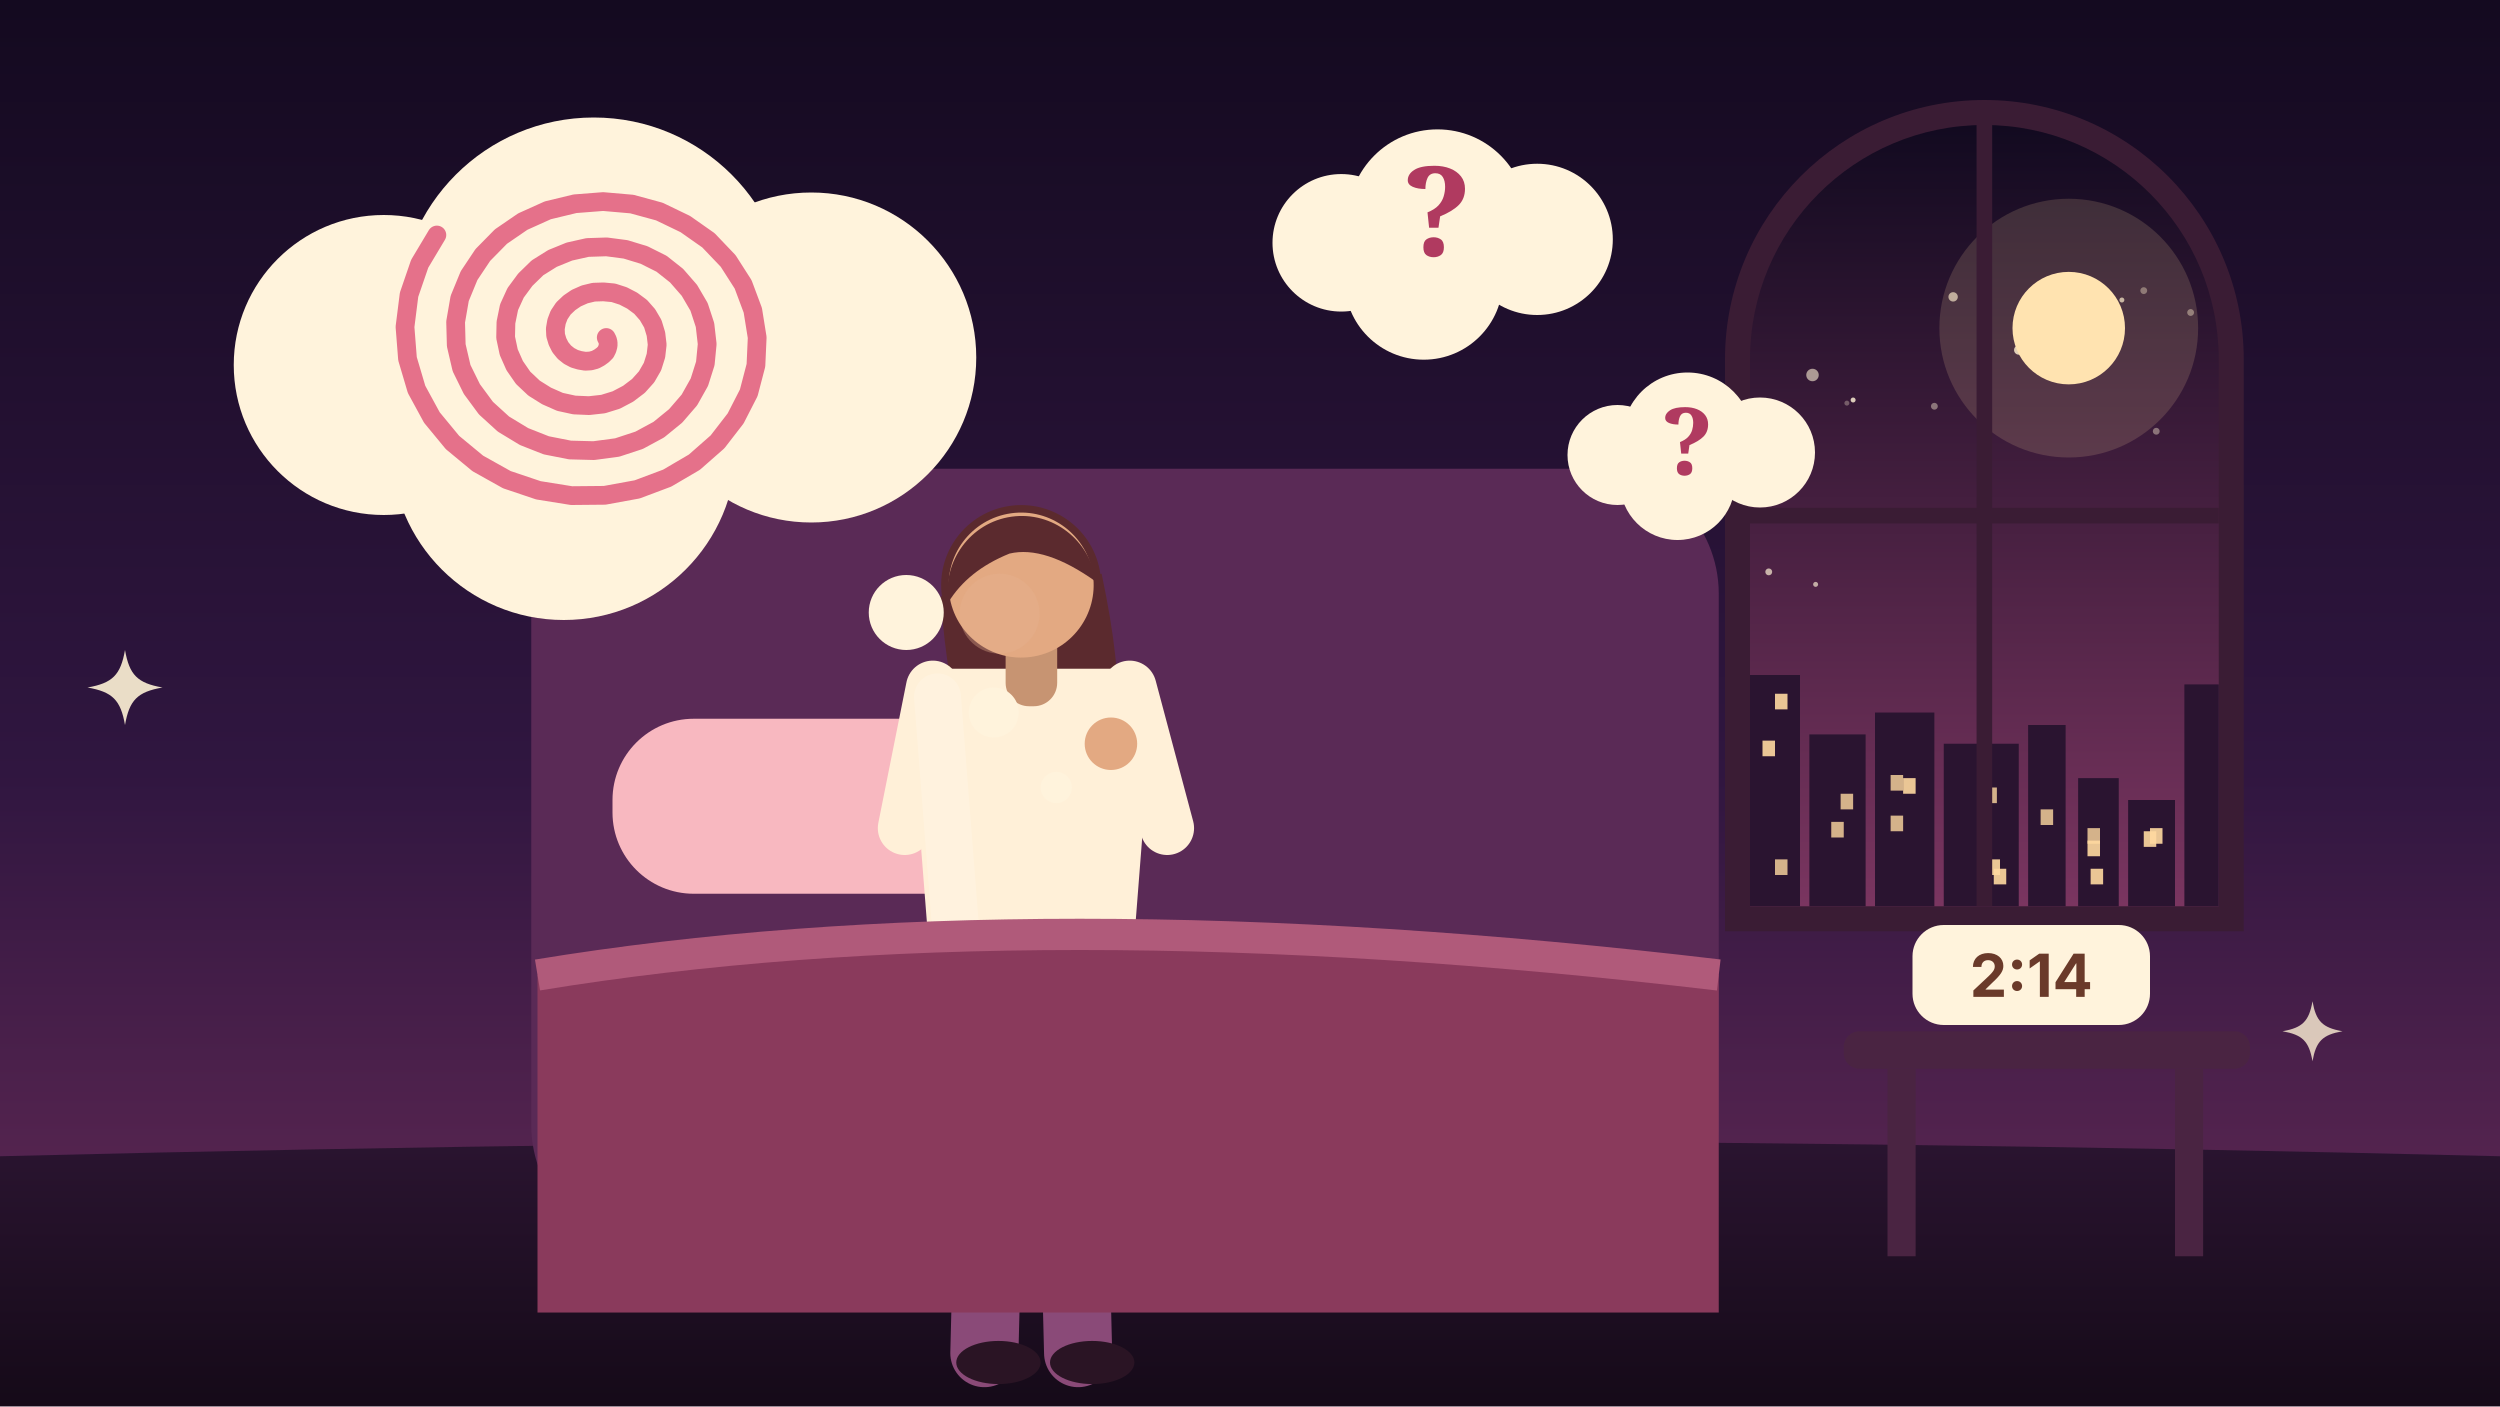
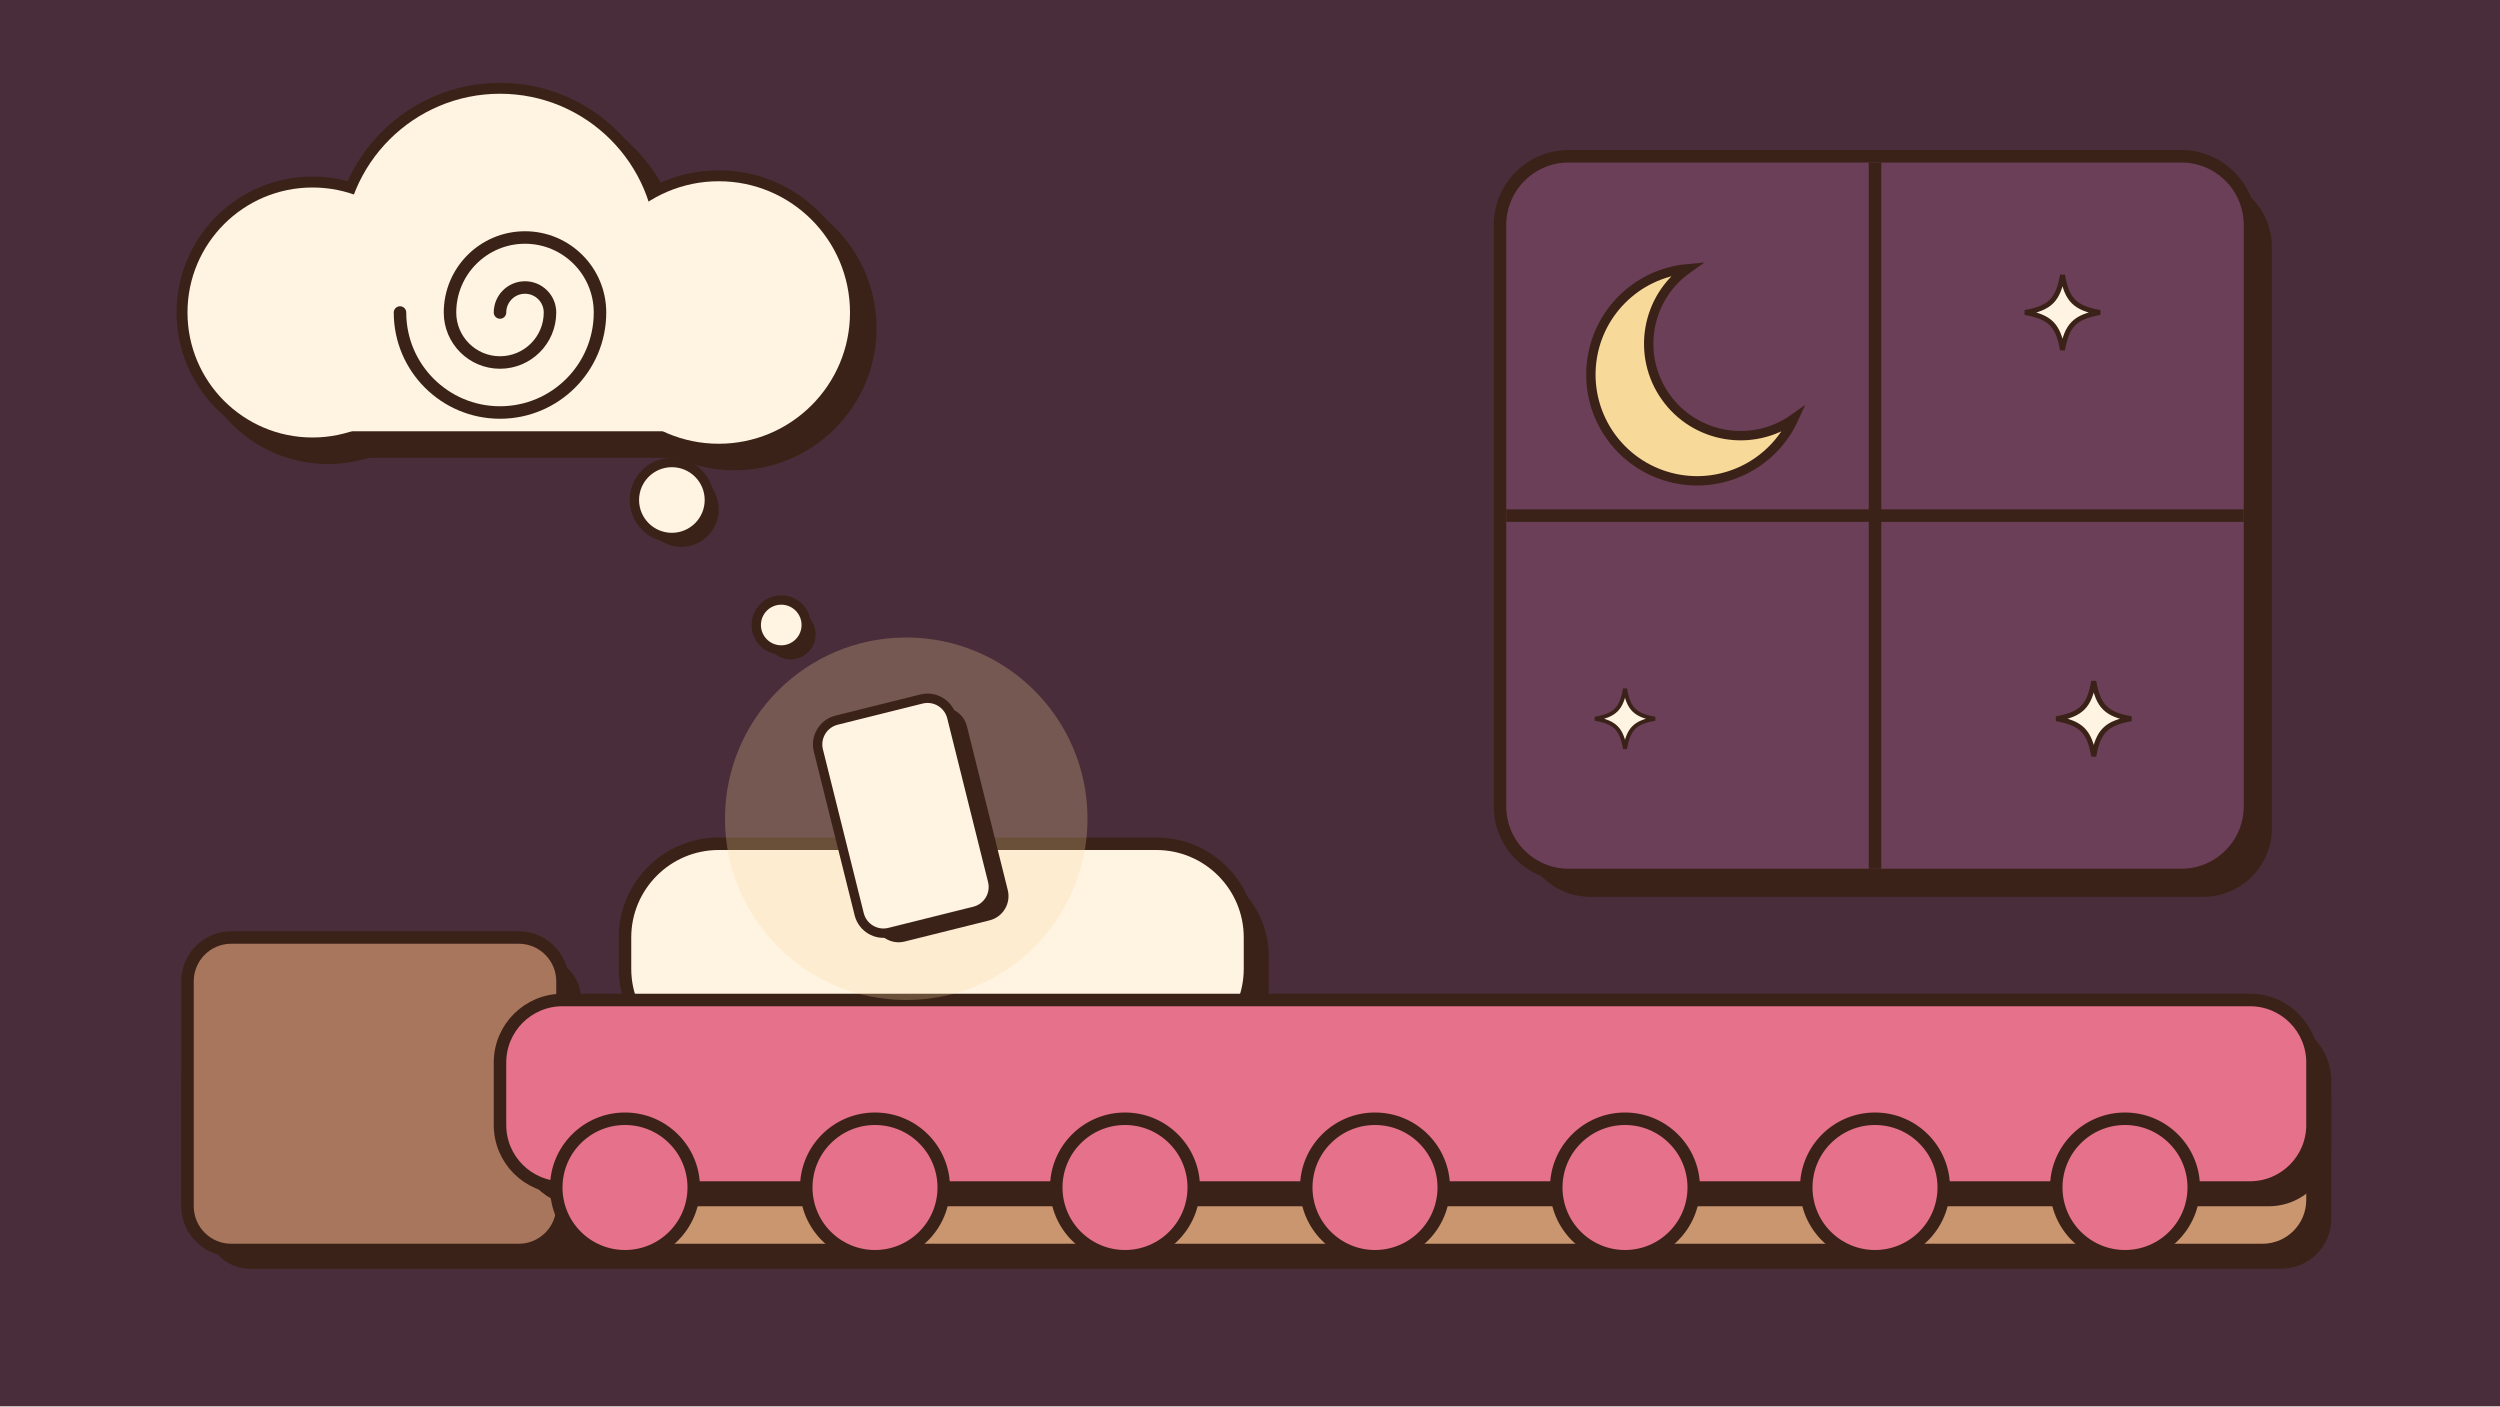
<svg xmlns="http://www.w3.org/2000/svg" viewBox="0 0 800 450" preserveAspectRatio="xMidYMid slice">
-   <defs>
-     <linearGradient id="d1bg" x1="0" y1="0" x2="0" y2="1">
-       <stop offset="0" stop-color="#140a20" />
-       <stop offset=".55" stop-color="#301640" />
-       <stop offset="1" stop-color="#6a2c58" />
-     </linearGradient>
-   </defs>
-   <rect width="800" height="450" fill="url(#d1bg)" />
-   <clipPath id="d1c">
-     <path d="M560 290 V115.0 A75.0 75.0 0 0 1 710 115.0 V290Z" />
-   </clipPath>
-   <linearGradient id="d1s" x1="0" y1="0" x2="0" y2="1">
-     <stop offset="0" stop-color="#120a20" />
-     <stop offset="1" stop-color="#7a3560" />
-   </linearGradient>
-   <path d="M552 298 V115.0 A83.0 83.0 0 0 1 718 115.0 V298Z" fill="#3a1c34" />
-   <g clip-path="url(#d1c)">
-     <rect x="560" y="40" width="150" height="250" fill="url(#d1s)" />
-     <circle cx="562" cy="57" r="2.0" fill="#fff3d6" opacity="0.38" />
-     <circle cx="566" cy="183" r="1.1" fill="#fff3d6" opacity="0.69" />
-     <circle cx="581" cy="187" r="0.8" fill="#fff3d6" opacity="0.66" />
-     <circle cx="580" cy="120" r="2.0" fill="#fff3d6" opacity="0.59" />
-     <circle cx="591" cy="129" r="0.8" fill="#fff3d6" opacity="0.31" />
-     <circle cx="701" cy="100" r="1.1" fill="#fff3d6" opacity="0.41" />
-     <circle cx="619" cy="130" r="1.1" fill="#fff3d6" opacity="0.42" />
-     <circle cx="593" cy="128" r="0.8" fill="#fff3d6" opacity="0.82" />
-     <circle cx="686" cy="93" r="1.1" fill="#fff3d6" opacity="0.38" />
-     <circle cx="679" cy="96" r="0.8" fill="#fff3d6" opacity="0.70" />
-     <circle cx="690" cy="138" r="1.1" fill="#fff3d6" opacity="0.41" />
-     <circle cx="625" cy="95" r="1.5" fill="#fff3d6" opacity="0.65" />
-     <circle cx="593" cy="46" r="1.5" fill="#fff3d6" opacity="0.46" />
-     <circle cx="646" cy="112" r="1.5" fill="#fff3d6" opacity="0.83" />
-     <circle cx="662.0" cy="105.0" r="41.4" fill="#ffd9a0" opacity=".16" />
-     <circle cx="662.0" cy="105.0" r="18.0" fill="#ffe3b0" />
-     <circle cx="671.0" cy="100.5" r="15.3" fill="#120a20" opacity=".0" />
-     <rect x="560" y="216" width="16" height="74" fill="#2a1430" />
-     <rect x="568" y="275" width="4" height="5" fill="#ffd9a0" opacity="0.8" />
-     <rect x="568" y="222" width="4" height="5" fill="#ffd9a0" opacity="0.9" />
-     <rect x="564" y="237" width="4" height="5" fill="#ffd9a0" opacity="0.9" />
-     <rect x="579" y="235" width="18" height="55" fill="#2a1430" />
-     <rect x="586" y="263" width="4" height="5" fill="#ffd9a0" opacity="0.8" />
-     <rect x="589" y="254" width="4" height="5" fill="#ffd9a0" opacity="0.8" />
-     <rect x="589" y="256" width="4" height="5" fill="#ffd9a0" opacity="0" />
-     <rect x="600" y="228" width="19" height="62" fill="#2a1430" />
-     <rect x="605" y="248" width="4" height="5" fill="#ffd9a0" opacity="0.8" />
-     <rect x="609" y="249" width="4" height="5" fill="#ffd9a0" opacity="0.9" />
-     <rect x="605" y="261" width="4" height="5" fill="#ffd9a0" opacity="0.8" />
-     <rect x="622" y="238" width="24" height="52" fill="#2a1430" />
-     <rect x="635" y="252" width="4" height="5" fill="#ffd9a0" opacity="0.8" />
-     <rect x="636" y="275" width="4" height="5" fill="#ffd9a0" opacity="0.9" />
-     <rect x="638" y="278" width="4" height="5" fill="#ffd9a0" opacity="0.9" />
-     <rect x="649" y="232" width="12" height="58" fill="#2a1430" />
-     <rect x="653" y="259" width="4" height="5" fill="#ffd9a0" opacity="0.8" />
-     <rect x="654" y="241" width="4" height="5" fill="#ffd9a0" opacity="0" />
-     <rect x="653" y="262" width="4" height="5" fill="#ffd9a0" opacity="0" />
-     <rect x="665" y="249" width="13" height="41" fill="#2a1430" />
-     <rect x="669" y="278" width="4" height="5" fill="#ffd9a0" opacity="0.9" />
-     <rect x="668" y="265" width="4" height="5" fill="#ffd9a0" opacity="0.8" />
-     <rect x="668" y="269" width="4" height="5" fill="#ffd9a0" opacity="0.9" />
-     <rect x="681" y="256" width="15" height="34" fill="#2a1430" />
-     <rect x="686" y="266" width="4" height="5" fill="#ffd9a0" opacity="0.9" />
-     <rect x="685" y="264" width="4" height="5" fill="#ffd9a0" opacity="0" />
-     <rect x="688" y="265" width="4" height="5" fill="#ffd9a0" opacity="0.9" />
-     <rect x="699" y="219" width="13" height="71" fill="#2a1430" />
-     <rect x="703" y="241" width="4" height="5" fill="#ffd9a0" opacity="0" />
-     <rect x="703" y="263" width="4" height="5" fill="#ffd9a0" opacity="0" />
-     <rect x="703" y="253" width="4" height="5" fill="#ffd9a0" opacity="0" />
+   <rect width="800" height="450" fill="#4a2d3a" />
+   <g transform="">
+     <rect x="487" y="57" width="240" height="230" rx="22" fill="#3b2218" />
+     <rect x="480" y="50" width="240" height="230" rx="22" fill="#6b3f58" stroke="#3b2218" stroke-width="4" />
  </g>
-   <path d="M635.0 40 V290" stroke="#3a1c34" stroke-width="5" />
-   <path d="M560 165.0 H710" stroke="#3a1c34" stroke-width="5" />
-   <linearGradient id="fl370" x1="0" y1="0" x2="0" y2="1">
-     <stop offset="0" stop-color="#2a1430" />
-     <stop offset="1" stop-color="#150a18" />
-   </linearGradient>
-   <path d="M0 370 Q400.0 360 800 370 V450 H0Z" fill="url(#fl370)" />
-   <rect x="170" y="150" width="380" height="250" rx="40" fill="#5a2a56" />
-   <rect x="196" y="230" width="150" height="56" rx="26" fill="#f8b8c0" />
-   <g transform="translate(330 316) scale(1 1) translate(-330 -316)">
-     <g transform="rotate(0 330 316)">
-       <g transform="rotate(-8 330 210.2)">
-         <path d="M304.0 187.0 Q299.8 247.4 318.4 249.8 L341.6 249.8 Q360.2 247.4 356.0 187.0 Z" fill="#5b2a2e" />
-         <circle cx="330" cy="187.0" r="25.6" fill="#5b2a2e" />
-       </g>
-       <path d="M316.5 313.0 L316.5 373.0 L315.0 433.0" stroke="#8a4a78" stroke-width="21.8" fill="none" stroke-linecap="round" stroke-linejoin="round" />
-       <ellipse cx="319.5" cy="436.0" rx="13.5" ry="6.9" fill="#2a1424" />
-       <path d="M343.5 313.0 L343.5 373.0 L345.0 433.0" stroke="#8a4a78" stroke-width="21.8" fill="none" stroke-linecap="round" stroke-linejoin="round" />
-       <ellipse cx="349.5" cy="436.0" rx="13.5" ry="6.9" fill="#2a1424" />
-       <path d="M298.5 220.0 L289.5 265.0" stroke="#fff0d8" stroke-width="17.2" fill="none" stroke-linecap="round" stroke-linejoin="round" />
-       <path d="M289.5 265.0 L325.5 241.0" stroke="#fff0d8" stroke-width="15.8" fill="none" stroke-linecap="round" stroke-linejoin="round" />
-       <circle cx="325.5" cy="241.0" r="8.4" fill="#e3a982" />
-       <path d="M300.0 223.0 L360.0 223.0 L352.5 319.0 L307.5 319.0Z" fill="#fff0d8" stroke="#fff0d8" stroke-width="18.0" stroke-linejoin="round" />
-       <path d="M300.0 223.0 L307.5 319.0" stroke="#fff" stroke-opacity=".16" stroke-width="15.0" stroke-linecap="round" />
-       <rect x="304.5" y="301.0" width="51.0" height="24.0" rx="9.0" fill="#8a4a78" />
-       <path d="M361.5 220.0 L373.5 265.0" stroke="#fff0d8" stroke-width="17.2" fill="none" stroke-linecap="round" stroke-linejoin="round" />
-       <path d="M373.5 265.0 L355.5 238.0" stroke="#fff0d8" stroke-width="15.8" fill="none" stroke-linecap="round" stroke-linejoin="round" />
-       <circle cx="355.5" cy="238.0" r="8.4" fill="#e3a982" />
-       <rect x="321.8" y="199.0" width="16.5" height="27.0" rx="7.5" fill="#c79472" />
-       <g transform="rotate(-8 330 210.2)">
-         <circle cx="330" cy="187.0" r="23.2" fill="#e3a982" />
-         <circle cx="321.9" cy="195.1" r="12.8" fill="#e5b18e" opacity=".35" />
-         <path d="M306.1 189.3 A23.9 24.4 0 0 1 353.9 189.3 Q339.3 175.4 327.7 176.5 Q313.7 180.0 306.1 189.3Z" fill="#5b2a2e" />
-       </g>
-     </g>
+   <line x1="600" y1="52" x2="600" y2="278" stroke="#3b2218" stroke-width="4" />
+   <line x1="482" y1="165" x2="718" y2="165" stroke="#3b2218" stroke-width="4" />
+   <g transform="translate(540 120)">
+     <path d="M0 -34 A34 34 0 1 0 34 14 A27 27 0 1 1 0 -34Z" fill="#f7d99a" stroke="#3b2218" stroke-width="3" />
  </g>
-   <path d="M172 312 Q330 286 550 312 V420 H172Z" fill="#8a3a5c" />
-   <path d="M172 312 Q330 286 550 312" stroke="#b05a7a" stroke-width="10" fill="none" />
-   <rect x="590" y="330" width="130" height="12" rx="5" fill="#4a2442" />
-   <rect x="604" y="342" width="9" height="60" fill="#4a2442" />
-   <rect x="696" y="342" width="9" height="60" fill="#4a2442" />
-   <rect x="612" y="296" width="76" height="32" rx="10" fill="#fff3dc" />
-   <text x="650" y="319" font-family="Inter,Arial,sans-serif" font-weight="700" font-size="19" fill="#6a3a2a" text-anchor="middle">2:14</text>
-   <g transform="translate(190 100) scale(1.2)">
-     <circle cx="0" cy="0" r="52" fill="#fff3dc" />
-     <circle cx="-56" cy="14" r="40" fill="#fff3dc" />
-     <circle cx="58" cy="12" r="44" fill="#fff3dc" />
-     <circle cx="-8" cy="36" r="46" fill="#fff3dc" />
-     <circle cx="-90" cy="30" r="0" fill="#fff3dc" />
+   <path d="M0-12C1.4-4 4-1.4 12 0 4 1.4 1.4 4 0 12-1.4 4-4 1.4-12 0-4-1.4-1.4-4 0-12Z" transform="translate(660 100) scale(1)" fill="#fff3e2" stroke="#3b2218" stroke-width="1.6" />
+   <path d="M0-12C1.4-4 4-1.4 12 0 4 1.4 1.4 4 0 12-1.4 4-4 1.4-12 0-4-1.4-1.4-4 0-12Z" transform="translate(520 230) scale(0.8)" fill="#fff3e2" stroke="#3b2218" stroke-width="1.6" />
+   <path d="M0-12C1.4-4 4-1.4 12 0 4 1.4 1.4 4 0 12-1.4 4-4 1.4-12 0-4-1.4-1.4-4 0-12Z" transform="translate(670 230) scale(1)" fill="#fff3e2" stroke="#3b2218" stroke-width="1.6" />
+   <g transform="">
+     <rect x="66" y="336" width="680" height="70" rx="16" fill="#3b2218" />
+     <rect x="60" y="330" width="680" height="70" rx="16" fill="#c9966f" stroke="#3b2218" stroke-width="4" />
  </g>
-   <path d="M194.0 108.0 L194.4 108.8 L194.6 109.6 L194.6 110.6 L194.3 111.7 L193.8 112.7 L192.9 113.6 L191.8 114.4 L190.5 115.1 L189.0 115.5 L187.3 115.6 L185.5 115.3 L183.8 114.8 L182.1 113.9 L180.6 112.7 L179.3 111.1 L178.4 109.3 L177.8 107.3 L177.7 105.2 L178.1 102.9 L178.9 100.8 L180.3 98.7 L182.2 96.9 L184.4 95.4 L187.1 94.2 L190.0 93.5 L193.1 93.4 L196.3 93.7 L199.4 94.7 L202.3 96.2 L205.0 98.2 L207.2 100.7 L208.9 103.6 L209.9 106.9 L210.3 110.3 L209.9 113.8 L208.8 117.3 L206.9 120.6 L204.3 123.5 L201.0 126.0 L197.2 128.0 L193.0 129.3 L188.5 129.8 L183.8 129.6 L179.2 128.6 L174.9 126.7 L170.9 124.2 L167.4 120.9 L164.7 117.0 L162.8 112.7 L161.8 108.0 L161.9 103.2 L162.9 98.3 L165.0 93.7 L168.1 89.5 L172.0 85.7 L176.8 82.7 L182.2 80.5 L188.0 79.2 L194.1 79.0 L200.2 79.8 L206.1 81.6 L211.7 84.4 L216.5 88.2 L220.6 92.9 L223.7 98.2 L225.6 104.0 L226.3 110.1 L225.7 116.3 L223.8 122.3 L220.6 128.0 L216.2 133.1 L210.8 137.5 L204.5 140.9 L197.5 143.2 L190.0 144.2 L182.4 144.0 L174.8 142.5 L167.7 139.7 L161.1 135.7 L155.5 130.6 L151.0 124.5 L147.7 117.8 L146.0 110.5 L145.8 103.0 L147.1 95.5 L150.1 88.2 L154.5 81.6 L160.3 75.7 L167.3 70.9 L175.3 67.3 L184.0 65.2 L193.0 64.5 L202.2 65.3 L211.0 67.7 L219.3 71.7 L226.7 76.9 L233.0 83.5 L237.8 91.0 L240.9 99.3 L242.3 108.0 L241.9 116.9 L239.6 125.7 L235.4 133.9 L229.6 141.4 L222.2 147.9 L213.5 153.0 L203.9 156.6 L193.5 158.5 L182.9 158.6 L172.3 156.9 L162.2 153.5 L152.9 148.3 L144.8 141.6 L138.2 133.6 L133.3 124.6 L130.4 114.8 L129.6 104.6 L130.9 94.3 L134.3 84.4 L139.8 75.2" stroke="#e5718a" stroke-width="6" fill="none" stroke-linecap="round" stroke-linejoin="round" />
-   <circle cx="290" cy="196" r="12" fill="#fff3dc" />
-   <circle cx="318" cy="228" r="8" fill="#fff3dc" />
-   <circle cx="338" cy="252" r="5" fill="#fff3dc" />
-   <g transform="translate(460 70) scale(0.55)">
-     <circle cx="0" cy="0" r="52" fill="#fff3dc" />
-     <circle cx="-56" cy="14" r="40" fill="#fff3dc" />
-     <circle cx="58" cy="12" r="44" fill="#fff3dc" />
-     <circle cx="-8" cy="36" r="46" fill="#fff3dc" />
-     <circle cx="-90" cy="30" r="0" fill="#fff3dc" />
+   <g transform="">
+     <rect x="66" y="306" width="120" height="100" rx="14" fill="#3b2218" />
+     <rect x="60" y="300" width="120" height="100" rx="14" fill="#a8765c" stroke="#3b2218" stroke-width="4" />
  </g>
-   <text x="460" y="82" font-family="Georgia,serif" font-weight="700" font-size="40" fill="#b03a60" text-anchor="middle">?</text>
-   <g transform="translate(540 140) scale(0.4)">
-     <circle cx="0" cy="0" r="52" fill="#fff3dc" />
-     <circle cx="-56" cy="14" r="40" fill="#fff3dc" />
-     <circle cx="58" cy="12" r="44" fill="#fff3dc" />
-     <circle cx="-8" cy="36" r="46" fill="#fff3dc" />
-     <circle cx="-90" cy="30" r="0" fill="#fff3dc" />
+   <g transform="">
+     <rect x="206" y="276" width="200" height="70" rx="30" fill="#3b2218" />
+     <rect x="200" y="270" width="200" height="70" rx="30" fill="#fff3e2" stroke="#3b2218" stroke-width="4" />
  </g>
-   <text x="540" y="152" font-family="Georgia,serif" font-weight="700" font-size="30" fill="#b03a60" text-anchor="middle">?</text>
-   <path d="M0-12C1.4-4 4-1.4 12 0 4 1.4 1.4 4 0 12-1.4 4-4 1.4-12 0-4-1.4-1.4-4 0-12Z" transform="translate(40 220) scale(1)" fill="#fff3d6" opacity="0.9" />
-   <path d="M0-12C1.4-4 4-1.4 12 0 4 1.4 1.4 4 0 12-1.4 4-4 1.4-12 0-4-1.4-1.4-4 0-12Z" transform="translate(740 330) scale(0.8)" fill="#fff3d6" opacity="0.8" />
+   <g transform="">
+     <rect x="166" y="326" width="580" height="60" rx="20" fill="#3b2218" />
+     <rect x="160" y="320" width="580" height="60" rx="20" fill="#e5718a" stroke="#3b2218" stroke-width="4" />
+   </g>
+   <circle cx="200" cy="380" r="22" fill="#e5718a" stroke="#3b2218" stroke-width="4" />
+   <circle cx="280" cy="380" r="22" fill="#e5718a" stroke="#3b2218" stroke-width="4" />
+   <circle cx="360" cy="380" r="22" fill="#e5718a" stroke="#3b2218" stroke-width="4" />
+   <circle cx="440" cy="380" r="22" fill="#e5718a" stroke="#3b2218" stroke-width="4" />
+   <circle cx="520" cy="380" r="22" fill="#e5718a" stroke="#3b2218" stroke-width="4" />
+   <circle cx="600" cy="380" r="22" fill="#e5718a" stroke="#3b2218" stroke-width="4" />
+   <circle cx="680" cy="380" r="22" fill="#e5718a" stroke="#3b2218" stroke-width="4" />
+   <circle cx="290" cy="262" r="58" fill="#f7d99a" opacity=".25" />
+   <g transform="rotate(-14 290 262)">
+     <rect x="272" y="230" width="44" height="70" rx="8" fill="#3b2218" />
+     <rect x="268" y="226" width="44" height="70" rx="8" fill="#fff3e2" stroke="#3b2218" stroke-width="3" />
+   </g>
+   <circle cx="253" cy="203" r="8" fill="#3b2218" />
+   <circle cx="250" cy="200" r="8" fill="#fff3e2" stroke="#3b2218" stroke-width="3" />
+   <circle cx="218" cy="163" r="12" fill="#3b2218" />
+   <circle cx="215" cy="160" r="12" fill="#fff3e2" stroke="#3b2218" stroke-width="3" />
+   <g transform="translate(5 5)">
+     <circle cx="100" cy="100" r="40" fill="#3b2218" stroke="#3b2218" stroke-width="7.0" stroke-linejoin="round" />
+     <circle cx="160" cy="80" r="50" fill="#3b2218" stroke="#3b2218" stroke-width="7.0" stroke-linejoin="round" />
+     <circle cx="230" cy="100" r="42" fill="#3b2218" stroke="#3b2218" stroke-width="7.0" stroke-linejoin="round" />
+     <rect x="80" y="100" width="180" height="38" rx="19" fill="#3b2218" stroke="#3b2218" stroke-width="7.0" stroke-linejoin="round" />
+   </g>
+   <circle cx="100" cy="100" r="40" fill="#3b2218" stroke="#3b2218" stroke-width="7.0" stroke-linejoin="round" />
+   <circle cx="160" cy="80" r="50" fill="#3b2218" stroke="#3b2218" stroke-width="7.0" stroke-linejoin="round" />
+   <circle cx="230" cy="100" r="42" fill="#3b2218" stroke="#3b2218" stroke-width="7.0" stroke-linejoin="round" />
+   <rect x="80" y="100" width="180" height="38" rx="19" fill="#3b2218" stroke="#3b2218" stroke-width="7.0" stroke-linejoin="round" />
+   <circle cx="100" cy="100" r="40" fill="#fff3e2" />
+   <circle cx="160" cy="80" r="50" fill="#fff3e2" />
+   <circle cx="230" cy="100" r="42" fill="#fff3e2" />
+   <rect x="80" y="100" width="180" height="38" rx="19" fill="#fff3e2" />
+   <path d="M160 100 m0 0 a8 8 0 1 1 16 0 a16 16 0 1 1 -32 0 a24 24 0 1 1 48 0 a32 32 0 1 1 -64 0" fill="none" stroke="#3b2218" stroke-width="4" stroke-linecap="round" />
</svg>
